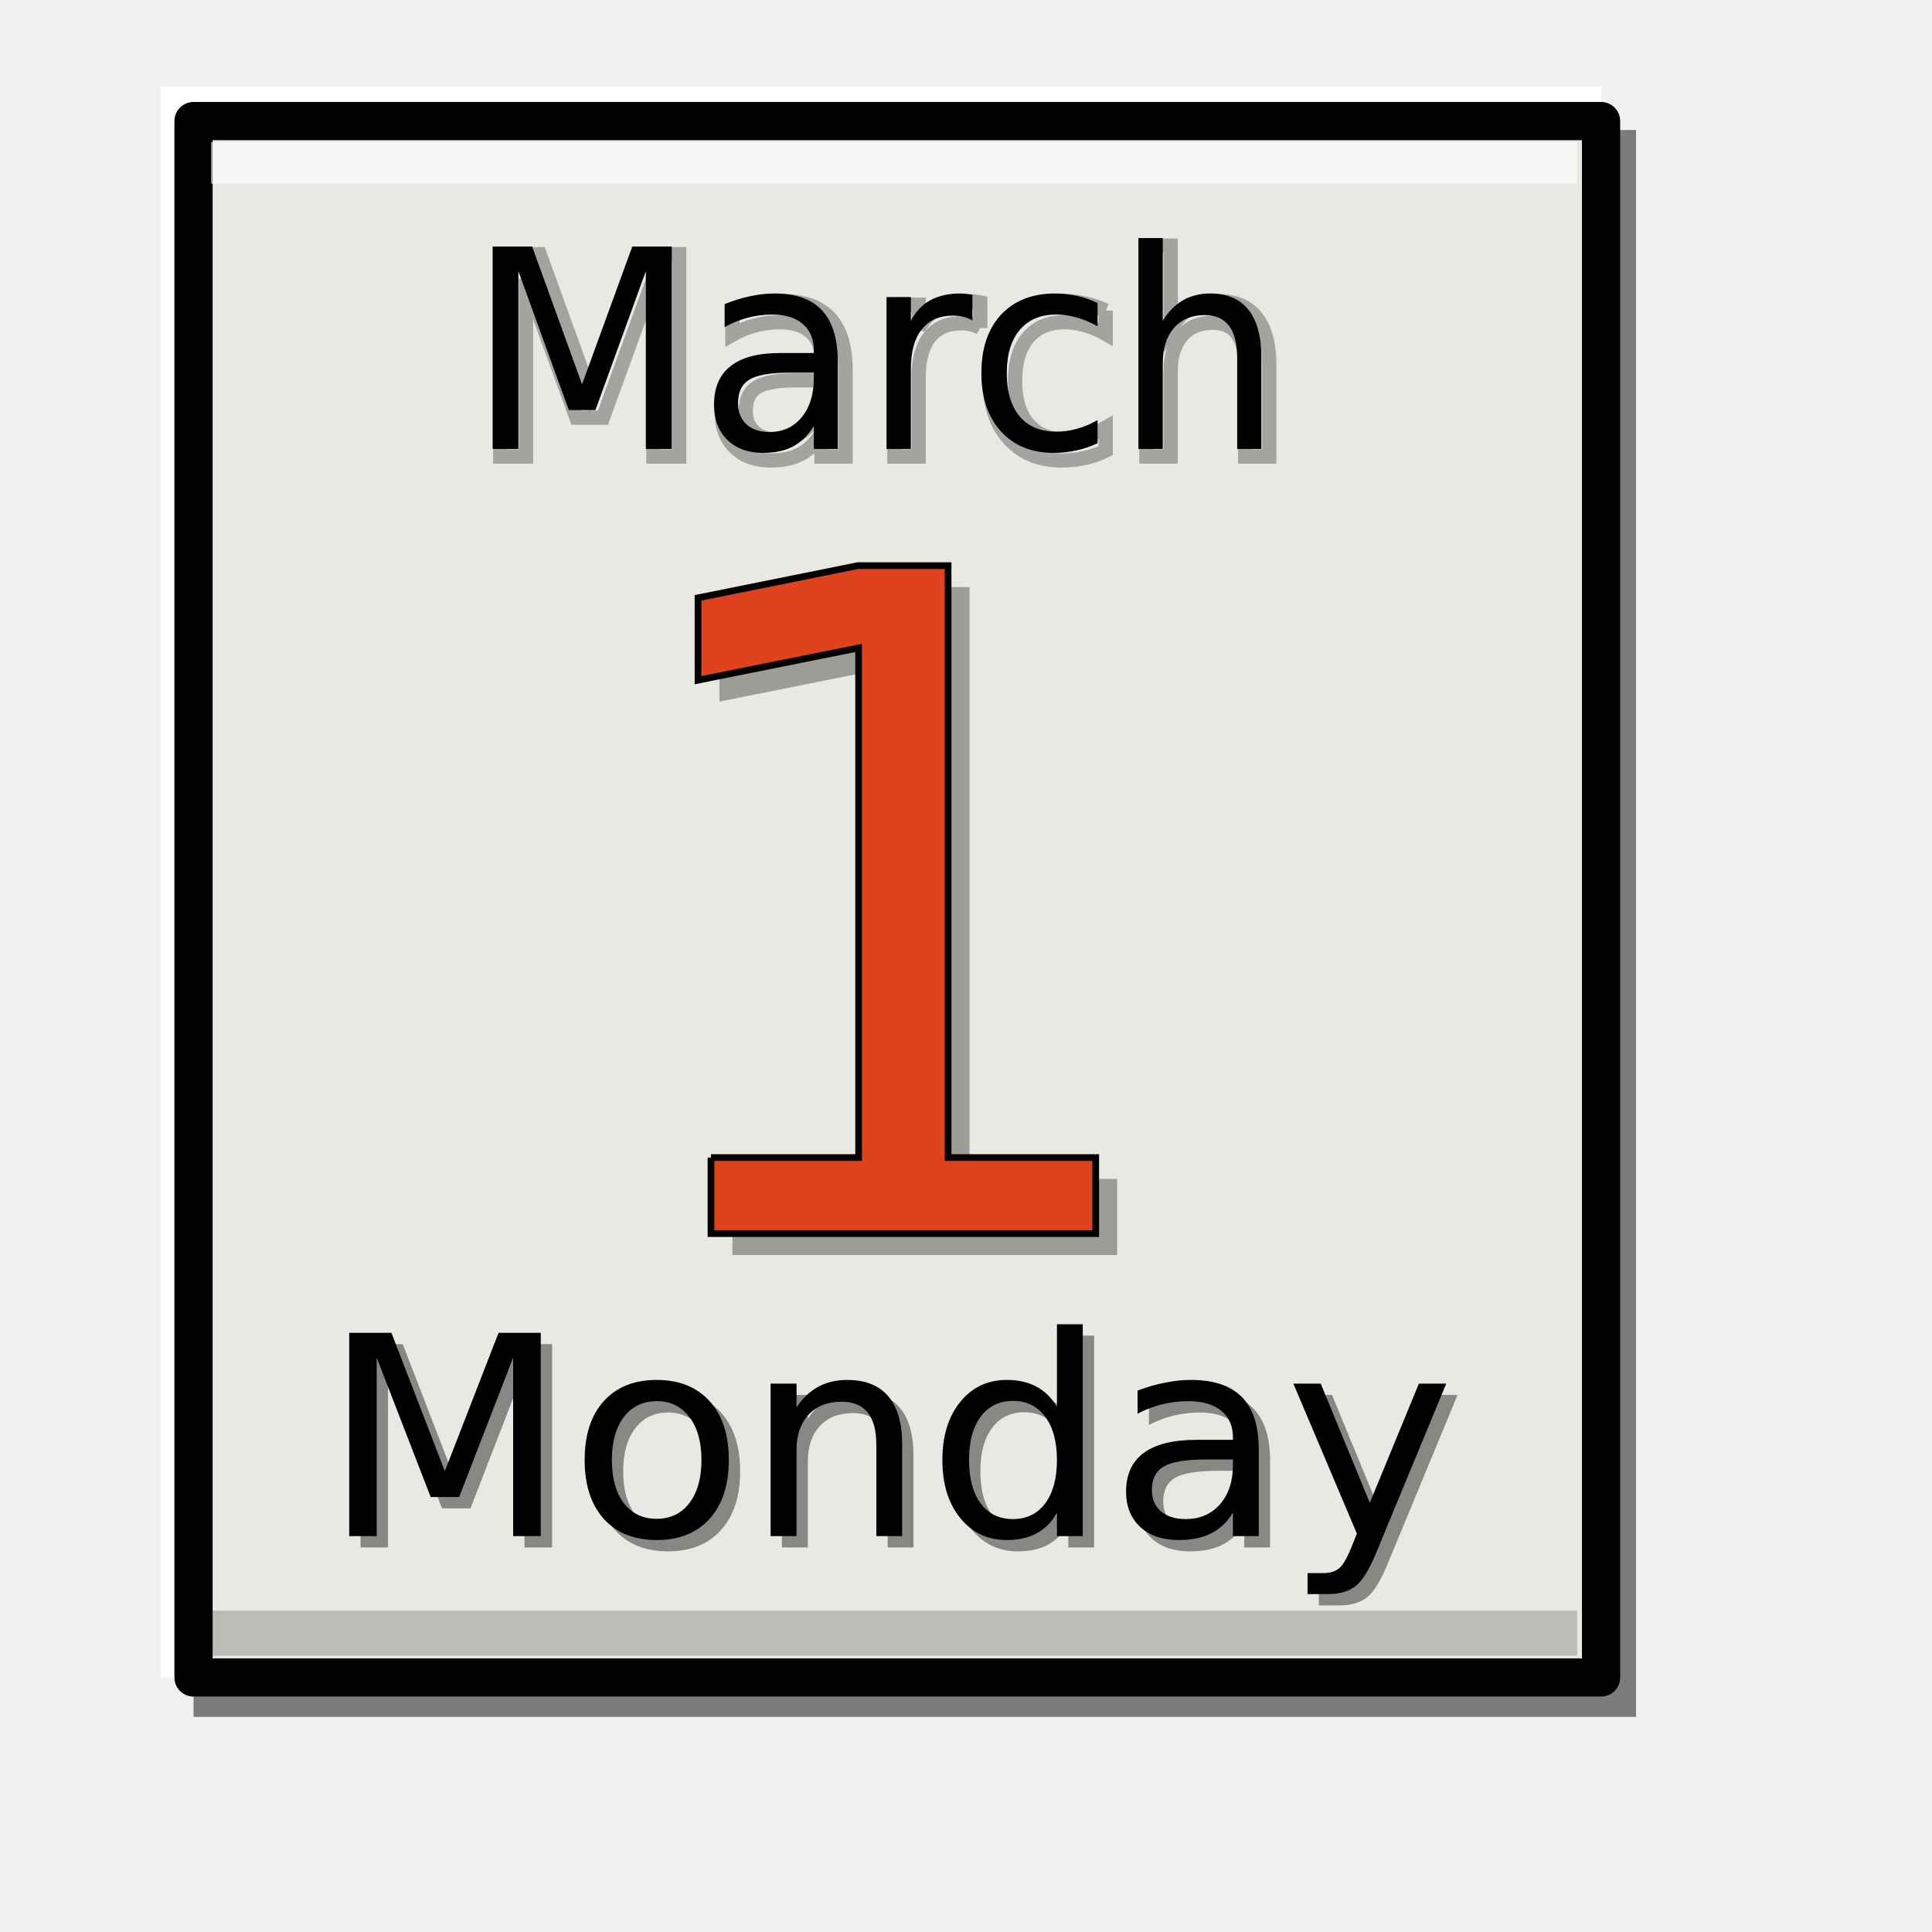
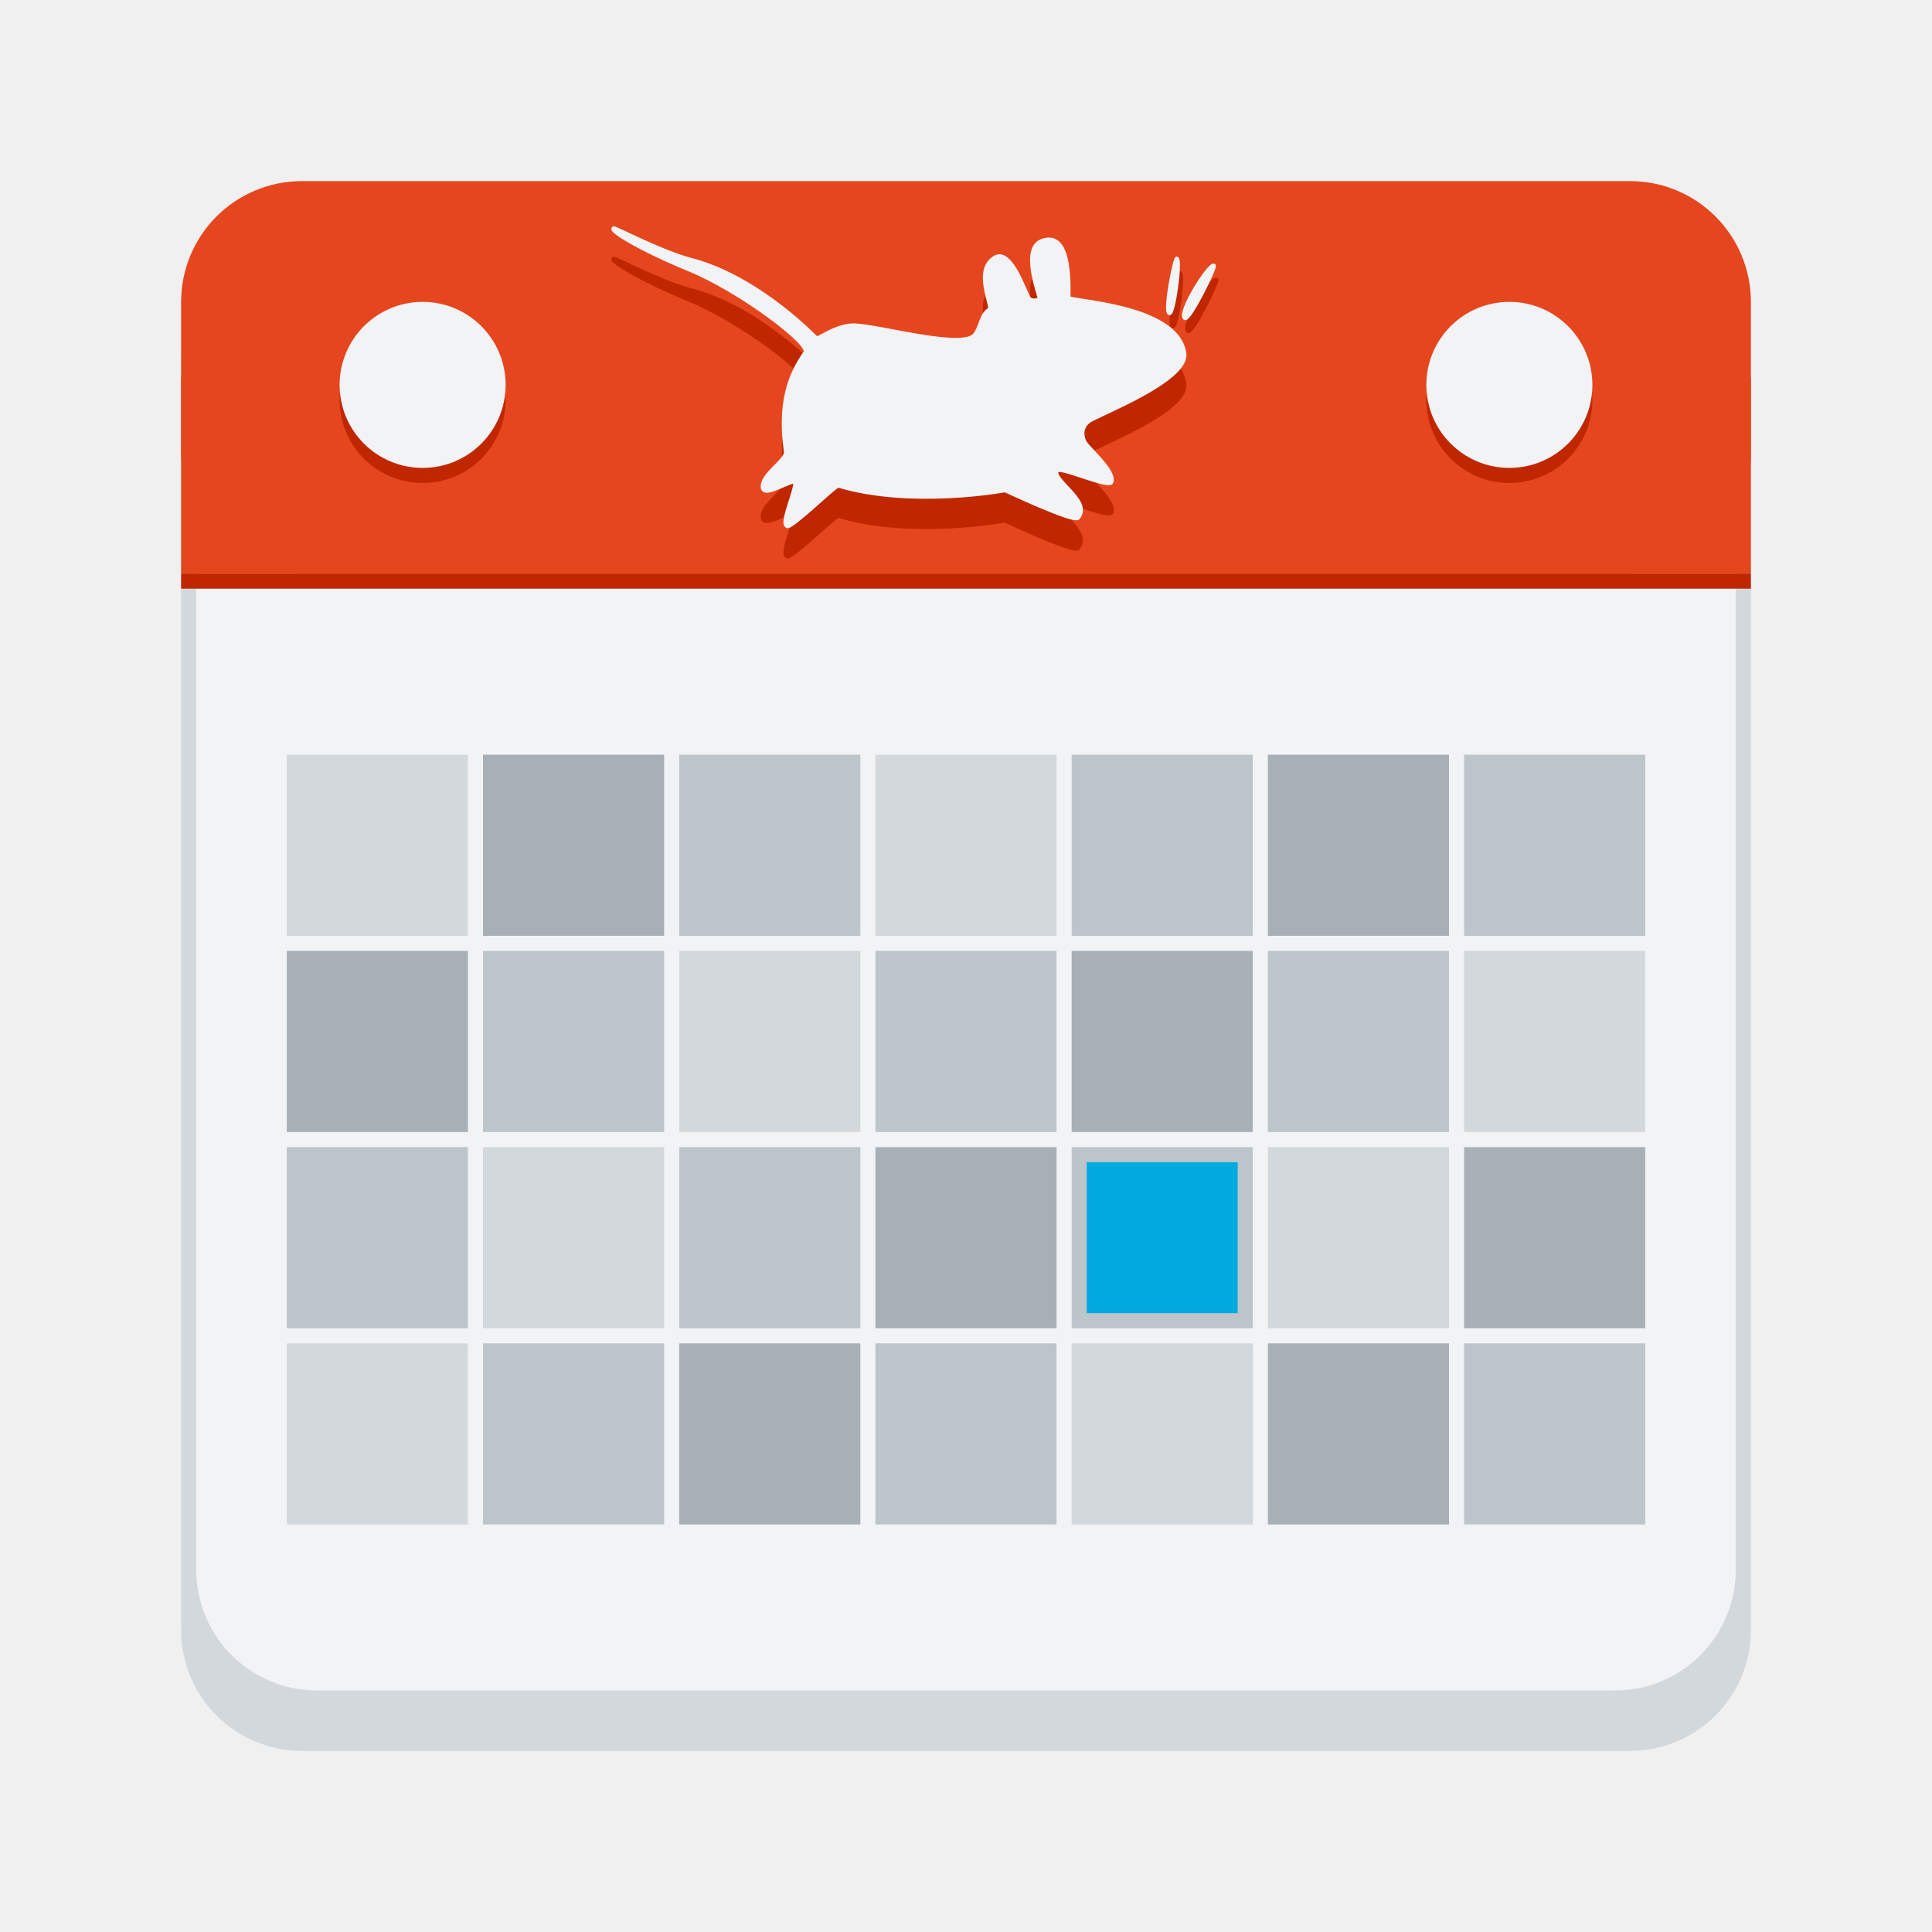
- <svg xmlns="http://www.w3.org/2000/svg" xmlns:xlink="http://www.w3.org/1999/xlink" height="128pt" width="128pt" id="svg814">
-   <defs id="defs816">
-     <linearGradient id="linearGradient2067">
-       <stop style="stop-color:#c5d2c8;stop-opacity:1;" offset="0" id="stop2069" />
-       <stop style="stop-color:#e2e8e3;stop-opacity:1;" offset="0.243" id="stop2075" />
-       <stop style="stop-color:#ffffff;stop-opacity:1;" offset="1" id="stop2071" />
+ <svg xmlns="http://www.w3.org/2000/svg" width="128" height="128" id="svg11300" version="1.0" style="display:inline;enable-background:new" viewBox="0 0 128 128">
+   <defs id="defs3">
+     <linearGradient id="linearGradient1020">
+       <stop style="stop-color:#ffffff;stop-opacity:1;" offset="0" id="stop1016" />
+       <stop style="stop-color:#ffffff;stop-opacity:0.094" offset="1" id="stop1018" />
    </linearGradient>
-     <linearGradient id="linearGradient2060">
-       <stop id="stop2062" offset="0" style="stop-color:#efe0cd;stop-opacity:1;" />
-       <stop id="stop2066" offset="0.3" style="stop-color:#f7efe6;stop-opacity:1;" />
-       <stop id="stop2064" offset="1" style="stop-color:#ffffff;stop-opacity:1;" />
-     </linearGradient>
-     <linearGradient id="linearGradient828">
-       <stop id="stop829" offset="0" style="stop-color:#f3f2f2;stop-opacity:1;" />
-       <stop id="stop830" offset="1" style="stop-color:#adaaaa;stop-opacity:1;" />
-     </linearGradient>
-     <linearGradient y2="0.883" x2="0.775" y1="7.031250e-2" x1="4.651171e-2" id="linearGradient831" xlink:href="#linearGradient828" />
  </defs>
-   <rect y="7.638" x="14.173" height="140.545" width="127.258" id="rect1307" style="font-size:12;fill:#ffffff;fill-opacity:1;fill-rule:evenodd;stroke:none;stroke-width:3.375;stroke-linejoin:round" />
-   <rect y="11.482" x="17.095" height="140.182" width="127.427" id="rect827" style="font-size:12;fill:#000000;fill-opacity:0.481;fill-rule:evenodd;stroke:none;stroke-width:3.75;stroke-linejoin:round;stroke-opacity:1" />
-   <rect y="10.695" x="17.095" height="137.487" width="124.337" id="rect817" style="font-size:12;fill:#eae8e3;fill-opacity:1;fill-rule:evenodd;stroke:#000000;stroke-width:3.375;stroke-linejoin:round" />
-   <path style="font-size:12;fill:#000000;fill-opacity:0.421;stroke-width:0.212;font-family:helvetica" d="M 122.662,137.945 C 122.017,139.549 121.39,140.595 120.779,141.084 C 120.168,141.573 119.35,141.818 118.326,141.818 L 116.505,141.818 L 116.505,139.966 L 117.843,139.966 C 118.471,139.966 118.958,139.822 119.305,139.533 C 119.651,139.244 120.035,138.563 120.457,137.488 L 120.865,136.478 L 115.254,123.225 L 117.669,123.225 L 122.005,133.76 L 126.341,123.225 L 128.756,123.225 L 122.662,137.945 z M 107.648,129.924 C 105.806,129.924 104.53,130.128 103.82,130.537 C 103.11,130.946 102.755,131.643 102.755,132.63 C 102.755,133.415 103.019,134.041 103.548,134.506 C 104.085,134.963 104.811,135.191 105.728,135.191 C 106.991,135.191 108.003,134.758 108.763,133.892 C 109.531,133.019 109.915,131.86 109.915,130.417 L 109.915,129.924 L 107.648,129.924 z M 112.194,129.01 L 112.194,136.695 L 109.915,136.695 L 109.915,134.65 C 109.395,135.468 108.746,136.073 107.97,136.466 C 107.194,136.851 106.244,137.043 105.121,137.043 C 103.701,137.043 102.569,136.659 101.727,135.889 C 100.893,135.111 100.476,134.073 100.476,132.774 C 100.476,131.259 100.996,130.116 102.036,129.346 C 103.085,128.577 104.646,128.192 106.719,128.192 L 109.915,128.192 L 109.915,127.975 C 109.915,126.957 109.568,126.171 108.874,125.618 C 108.189,125.057 107.223,124.776 105.976,124.776 C 105.183,124.776 104.411,124.869 103.659,125.053 C 102.908,125.237 102.185,125.514 101.491,125.883 L 101.491,123.838 C 102.326,123.526 103.135,123.293 103.919,123.141 C 104.704,122.98 105.468,122.9 106.211,122.9 C 108.218,122.9 109.717,123.405 110.708,124.416 C 111.699,125.426 112.194,126.957 112.194,129.01 z M 94.369,125.269 L 94.369,117.981 L 96.648,117.981 L 96.648,136.695 L 94.369,136.695 L 94.369,134.674 C 93.89,135.476 93.283,136.073 92.548,136.466 C 91.821,136.851 90.946,137.043 89.921,137.043 C 88.245,137.043 86.878,136.394 85.821,135.095 C 84.772,133.796 84.248,132.088 84.248,129.972 C 84.248,127.855 84.772,126.147 85.821,124.848 C 86.878,123.55 88.245,122.9 89.921,122.9 C 90.946,122.9 91.821,123.097 92.548,123.489 C 93.283,123.874 93.89,124.468 94.369,125.269 z M 86.602,129.972 C 86.602,131.599 86.944,132.878 87.63,133.808 C 88.324,134.73 89.273,135.191 90.479,135.191 C 91.685,135.191 92.634,134.73 93.328,133.808 C 94.022,132.878 94.369,131.599 94.369,129.972 C 94.369,128.344 94.022,127.069 93.328,126.147 C 92.634,125.217 91.685,124.752 90.479,124.752 C 89.273,124.752 88.324,125.217 87.63,126.147 C 86.944,127.069 86.602,128.344 86.602,129.972 z M 80.693,128.565 L 80.693,136.695 L 78.414,136.695 L 78.414,128.637 C 78.414,127.362 78.158,126.408 77.646,125.775 C 77.133,125.141 76.365,124.824 75.341,124.824 C 74.111,124.824 73.141,125.205 72.43,125.967 C 71.72,126.729 71.365,127.767 71.365,129.082 L 71.365,136.695 L 69.073,136.695 L 69.073,123.225 L 71.365,123.225 L 71.365,125.318 C 71.91,124.508 72.55,123.902 73.285,123.501 C 74.028,123.101 74.883,122.9 75.849,122.9 C 77.443,122.9 78.649,123.381 79.466,124.343 C 80.284,125.297 80.693,126.705 80.693,128.565 z M 59.015,124.776 C 57.792,124.776 56.826,125.241 56.116,126.171 C 55.406,127.093 55.051,128.36 55.051,129.972 C 55.051,131.583 55.402,132.854 56.104,133.784 C 56.814,134.706 57.784,135.167 59.015,135.167 C 60.229,135.167 61.191,134.702 61.901,133.772 C 62.611,132.842 62.966,131.575 62.966,129.972 C 62.966,128.376 62.611,127.113 61.901,126.183 C 61.191,125.245 60.229,124.776 59.015,124.776 z M 59.015,122.9 C 60.997,122.9 62.553,123.526 63.685,124.776 C 64.816,126.027 65.382,127.759 65.382,129.972 C 65.382,132.177 64.816,133.909 63.685,135.167 C 62.553,136.418 60.997,137.043 59.015,137.043 C 57.024,137.043 55.464,136.418 54.332,135.167 C 53.209,133.909 52.648,132.177 52.648,129.972 C 52.648,127.759 53.209,126.027 54.332,124.776 C 55.464,123.526 57.024,122.9 59.015,122.9 z M 31.849,118.739 L 35.578,118.739 L 40.297,130.958 L 45.042,118.739 L 48.77,118.739 L 48.77,136.695 L 46.33,136.695 L 46.33,120.928 L 41.561,133.243 L 39.046,133.243 L 34.277,120.928 L 34.277,136.695 L 31.849,136.695 L 31.849,118.739 z " id="path5137" />
-   <path id="path841" d="M 121.66,136.944 C 121.016,138.548 120.389,139.594 119.778,140.083 C 119.166,140.572 118.349,140.817 117.325,140.817 L 115.504,140.817 L 115.504,138.965 L 116.842,138.965 C 117.469,138.965 117.957,138.82 118.303,138.532 C 118.65,138.243 119.034,137.562 119.456,136.487 L 119.864,135.477 L 114.253,122.224 L 116.668,122.224 L 121.004,132.759 L 125.34,122.224 L 127.755,122.224 L 121.66,136.944 z M 106.647,128.923 C 104.805,128.923 103.529,129.127 102.819,129.536 C 102.109,129.945 101.754,130.642 101.754,131.629 C 101.754,132.414 102.018,133.04 102.547,133.505 C 103.083,133.962 103.81,134.19 104.727,134.19 C 105.99,134.19 107.002,133.757 107.762,132.891 C 108.53,132.017 108.914,130.859 108.914,129.416 L 108.914,128.923 L 106.647,128.923 z M 111.193,128.009 L 111.193,135.694 L 108.914,135.694 L 108.914,133.649 C 108.393,134.467 107.745,135.072 106.969,135.465 C 106.193,135.85 105.243,136.042 104.12,136.042 C 102.699,136.042 101.568,135.657 100.726,134.888 C 99.892,134.11 99.474,133.072 99.474,131.773 C 99.474,130.258 99.995,129.115 101.035,128.345 C 102.084,127.576 103.645,127.191 105.718,127.191 L 108.914,127.191 L 108.914,126.974 C 108.914,125.956 108.567,125.17 107.873,124.617 C 107.188,124.056 106.222,123.775 104.975,123.775 C 104.182,123.775 103.41,123.867 102.658,124.052 C 101.907,124.236 101.184,124.513 100.49,124.882 L 100.49,122.837 C 101.324,122.524 102.134,122.292 102.918,122.14 C 103.703,121.979 104.467,121.899 105.21,121.899 C 107.217,121.899 108.716,122.404 109.707,123.414 C 110.698,124.425 111.193,125.956 111.193,128.009 z M 93.367,124.268 L 93.367,116.98 L 95.647,116.98 L 95.647,135.694 L 93.367,135.694 L 93.367,133.673 C 92.888,134.475 92.281,135.072 91.547,135.465 C 90.82,135.85 89.944,136.042 88.92,136.042 C 87.244,136.042 85.877,135.393 84.82,134.094 C 83.771,132.795 83.247,131.087 83.247,128.971 C 83.247,126.854 83.771,125.146 84.82,123.847 C 85.877,122.548 87.244,121.899 88.92,121.899 C 89.944,121.899 90.82,122.095 91.547,122.488 C 92.281,122.873 92.888,123.466 93.367,124.268 z M 85.601,128.971 C 85.601,130.598 85.943,131.877 86.629,132.807 C 87.322,133.729 88.272,134.19 89.478,134.19 C 90.684,134.19 91.633,133.729 92.327,132.807 C 93.021,131.877 93.367,130.598 93.367,128.971 C 93.367,127.343 93.021,126.068 92.327,125.146 C 91.633,124.216 90.684,123.751 89.478,123.751 C 88.272,123.751 87.322,124.216 86.629,125.146 C 85.943,126.068 85.601,127.343 85.601,128.971 z M 79.692,127.564 L 79.692,135.694 L 77.412,135.694 L 77.412,127.636 C 77.412,126.361 77.156,125.407 76.644,124.773 C 76.132,124.14 75.364,123.823 74.34,123.823 C 73.11,123.823 72.139,124.204 71.429,124.966 C 70.719,125.727 70.364,126.766 70.364,128.081 L 70.364,135.694 L 68.072,135.694 L 68.072,122.224 L 70.364,122.224 L 70.364,124.316 C 70.909,123.507 71.549,122.901 72.284,122.5 C 73.027,122.099 73.882,121.899 74.848,121.899 C 76.442,121.899 77.648,122.38 78.465,123.342 C 79.283,124.296 79.692,125.703 79.692,127.564 z M 58.014,123.775 C 56.791,123.775 55.825,124.24 55.115,125.17 C 54.405,126.092 54.05,127.359 54.05,128.971 C 54.05,130.582 54.401,131.853 55.103,132.783 C 55.813,133.705 56.783,134.166 58.014,134.166 C 59.228,134.166 60.19,133.701 60.9,132.771 C 61.61,131.841 61.965,130.574 61.965,128.971 C 61.965,127.375 61.61,126.112 60.9,125.182 C 60.19,124.244 59.228,123.775 58.014,123.775 z M 58.014,121.899 C 59.996,121.899 61.552,122.524 62.684,123.775 C 63.815,125.026 64.381,126.758 64.381,128.971 C 64.381,131.176 63.815,132.907 62.684,134.166 C 61.552,135.417 59.996,136.042 58.014,136.042 C 56.023,136.042 54.463,135.417 53.331,134.166 C 52.208,132.907 51.646,131.176 51.646,128.971 C 51.646,126.758 52.208,125.026 53.331,123.775 C 54.463,122.524 56.023,121.899 58.014,121.899 z M 30.848,117.738 L 34.576,117.738 L 39.296,129.957 L 44.041,117.738 L 47.769,117.738 L 47.769,135.694 L 45.329,135.694 L 45.329,119.927 L 40.56,132.242 L 38.045,132.242 L 33.276,119.927 L 33.276,135.694 L 30.848,135.694 L 30.848,117.738 z " style="font-size:12;stroke-width:0.212;font-family:helvetica" />
-   <text transform="scale(0.983141,1.017148)" id="text1303" y="38.991" x="41.908" style="font-size:24.102;font-style:normal;font-weight:normal;fill:#000000;fill-opacity:1;stroke:none;stroke-width:1pt;stroke-linecap:butt;stroke-linejoin:miter;stroke-opacity:1;font-family:Bitstream Vera Sans" xml:space="preserve">
-     <tspan y="38.991" x="41.908" id="tspan1305">March</tspan>
-   </text>
-   <path id="text1307" d="M 44.195,22.455 L 47.677,22.455 L 52.086,34.617 L 56.517,22.455 L 60,22.455 L 60,40.327 L 57.721,40.327 L 57.721,24.634 L 53.266,36.892 L 50.917,36.892 L 46.463,24.634 L 46.463,40.327 L 44.195,40.327 L 44.195,22.455 M 70.448,33.588 C 68.728,33.588 67.536,33.791 66.873,34.198 C 66.209,34.605 65.878,35.3 65.878,36.281 C 65.878,37.063 66.124,37.686 66.618,38.149 C 67.12,38.603 67.798,38.831 68.655,38.831 C 69.835,38.831 70.78,38.4 71.489,37.538 C 72.207,36.668 72.565,35.515 72.565,34.079 L 72.565,33.588 L 70.448,33.588 M 74.694,32.678 L 74.694,40.327 L 72.565,40.327 L 72.565,38.292 C 72.079,39.106 71.474,39.709 70.749,40.1 C 70.024,40.483 69.137,40.674 68.088,40.674 C 66.761,40.674 65.704,40.291 64.917,39.525 C 64.138,38.751 63.749,37.718 63.749,36.425 C 63.749,34.917 64.235,33.779 65.207,33.013 C 66.186,32.247 67.644,31.864 69.58,31.864 L 72.565,31.864 L 72.565,31.649 C 72.565,30.635 72.241,29.853 71.593,29.302 C 70.953,28.744 70.051,28.464 68.886,28.464 C 68.145,28.464 67.424,28.556 66.722,28.74 C 66.02,28.923 65.345,29.199 64.697,29.566 L 64.697,27.531 C 65.477,27.219 66.232,26.988 66.965,26.836 C 67.698,26.677 68.412,26.597 69.106,26.597 C 70.98,26.597 72.38,27.1 73.306,28.105 C 74.231,29.111 74.694,30.635 74.694,32.678 M 86.6,28.979 C 86.361,28.835 86.099,28.732 85.813,28.668 C 85.536,28.596 85.227,28.56 84.888,28.56 C 83.684,28.56 82.759,28.967 82.111,29.781 C 81.471,30.587 81.151,31.748 81.151,33.265 L 81.151,40.327 L 79.01,40.327 L 79.01,26.92 L 81.151,26.92 L 81.151,29.003 C 81.598,28.189 82.18,27.587 82.898,27.195 C 83.615,26.796 84.487,26.597 85.513,26.597 C 85.659,26.597 85.821,26.609 85.999,26.633 C 86.176,26.649 86.373,26.677 86.589,26.717 L 86.6,28.979 M 97.673,27.435 L 97.673,29.494 C 97.071,29.151 96.466,28.895 95.857,28.728 C 95.255,28.552 94.645,28.464 94.028,28.464 C 92.648,28.464 91.575,28.919 90.812,29.829 C 90.048,30.731 89.666,32 89.666,33.636 C 89.666,35.272 90.048,36.545 90.812,37.454 C 91.575,38.356 92.648,38.807 94.028,38.807 C 94.645,38.807 95.255,38.723 95.857,38.556 C 96.466,38.38 97.071,38.121 97.673,37.777 L 97.673,39.813 C 97.079,40.1 96.462,40.315 95.822,40.459 C 95.189,40.603 94.514,40.674 93.797,40.674 C 91.845,40.674 90.295,40.04 89.146,38.771 C 87.996,37.502 87.422,35.79 87.422,33.636 C 87.422,31.449 88,29.729 89.157,28.476 C 90.322,27.223 91.915,26.597 93.936,26.597 C 94.591,26.597 95.232,26.669 95.857,26.812 C 96.481,26.948 97.087,27.156 97.673,27.435 M 112.124,32.235 L 112.124,40.327 L 109.996,40.327 L 109.996,32.307 C 109.996,31.038 109.756,30.088 109.278,29.458 C 108.8,28.827 108.083,28.512 107.126,28.512 C 105.977,28.512 105.07,28.891 104.407,29.649 C 103.744,30.408 103.412,31.441 103.412,32.75 L 103.412,40.327 L 101.271,40.327 L 101.271,21.701 L 103.412,21.701 L 103.412,29.003 C 103.921,28.197 104.519,27.595 105.205,27.195 C 105.9,26.796 106.698,26.597 107.6,26.597 C 109.089,26.597 110.215,27.076 110.979,28.033 C 111.743,28.983 112.124,30.384 112.124,32.235" style="font-size:25.468;font-style:normal;font-weight:normal;fill:none;fill-opacity:1;stroke:#000000;stroke-width:0.946pt;stroke-linecap:butt;stroke-linejoin:miter;stroke-opacity:0.3;font-family:Bitstream Vera Sans" />
-   <path id="text4373" d="M 64.699,104.145 L 77.741,104.145 L 77.741,59.132 L 63.553,61.977 L 63.553,54.706 L 77.662,51.86 L 85.645,51.86 L 85.645,104.145 L 98.686,104.145 L 98.686,110.864 L 64.699,110.864 L 64.699,104.145" style="font-size:85.522;font-style:normal;font-weight:normal;fill:#000000;fill-opacity:0.332;stroke:none;stroke-width:0.625;stroke-linecap:butt;stroke-linejoin:miter;stroke-miterlimit:4;stroke-opacity:1;font-family:Bitstream Vera Sans" />
-   <path id="text3611" d="M 62.806,102.253 L 75.848,102.253 L 75.848,57.239 L 61.66,60.085 L 61.66,52.813 L 75.769,49.968 L 83.752,49.968 L 83.752,102.253 L 96.793,102.253 L 96.793,108.971 L 62.806,108.971 L 62.806,102.253" style="font-size:85.522;font-style:normal;font-weight:normal;fill:#df421e;fill-opacity:1;stroke:#000000;stroke-width:0.591;stroke-linecap:butt;stroke-linejoin:miter;stroke-miterlimit:4;stroke-opacity:1;font-family:Bitstream Vera Sans" />
-   <rect y="12.542" x="18.644" height="3.691" width="120.678" id="rect2073" style="fill:#ffffff;fill-opacity:0.591;fill-rule:evenodd;stroke:none;stroke-width:0.625;stroke-linecap:butt;stroke-miterlimit:4;stroke-opacity:0.356" />
-   <rect y="142.283" x="18.644" height="3.984" width="120.678" id="rect2833" style="fill:#000000;fill-opacity:0.194;fill-rule:evenodd;stroke:none;stroke-width:0.625;stroke-linecap:butt;stroke-miterlimit:4;stroke-opacity:0.356" />
+   <rect style="display:inline;opacity:1;fill:#d2d8dc;fill-opacity:1;stroke:none;stroke-width:0.25;stroke-linecap:butt;stroke-linejoin:miter;stroke-miterlimit:4;stroke-dasharray:none;stroke-dashoffset:0;stroke-opacity:1;marker:none;marker-start:none;marker-mid:none;marker-end:none;paint-order:normal;enable-background:new" id="rect879" width="104" height="100" x="12" y="16" rx="8" ry="8" />
+   <rect ry="8" rx="8" y="22" x="13" height="90" width="102" id="rect1711" style="display:inline;opacity:1;fill:#f1f3f5;fill-opacity:1;stroke:none;stroke-width:0.25;stroke-linecap:butt;stroke-linejoin:miter;stroke-miterlimit:4;stroke-dasharray:none;stroke-dashoffset:0;stroke-opacity:1;marker:none;marker-start:none;marker-mid:none;marker-end:none;paint-order:normal;enable-background:new" />
+   <rect style="opacity:1;fill:#e6461d;fill-opacity:1;stroke-width:1;stroke-linecap:round;stroke-linejoin:round" id="rect874" width="104" height="26" x="12" y="12" rx="8" ry="8" />
+   <rect style="opacity:1;fill:#e6461d;fill-opacity:1;stroke-width:1;stroke-linecap:round;stroke-linejoin:round" id="rect1106" width="104" height="13" x="12" y="25" />
+   <rect style="opacity:1;fill:#c02700;fill-opacity:1;stroke-width:1;stroke-linecap:round;stroke-linejoin:round" id="rect15096" width="104" height="1" x="12" y="38" />
+   <circle style="display:inline;fill:#c02700;fill-opacity:1;stroke-width:1;stroke-linecap:round;stroke-linejoin:round;enable-background:new" id="circle191262" cx="28" cy="26.5" r="5.5" />
+   <circle style="display:inline;fill:#f1f3f5;fill-opacity:1;stroke-width:1;stroke-linecap:round;stroke-linejoin:round;enable-background:new" id="path2530" cx="28" cy="25.5" r="5.5" />
+   <g id="g895" style="display:inline;fill:#f1f3f5;fill-opacity:1;stroke:none;stroke-width:0.84;enable-background:new" transform="matrix(0.2210185,0,0,0.2210185,8.618487,-60.61142)" />
+   <g id="g901" transform="matrix(0.2210185,0,0,0.2210185,6.843245,-60.95281)" style="display:inline;fill:#f1f3f5;fill-opacity:1;stroke:none;stroke-width:0.84;enable-background:new">
+     <path id="path899" style="color:#000000;fill:#c02700;fill-opacity:1;fill-rule:evenodd;stroke-width:0.705;-inkscape-stroke:none" d="m 152.898,352.712 -0.105,0.011 -0.105,0.053 c -0.13,0.071 -0.272,0.215 -0.347,0.389 -0.075,0.174 -0.068,0.353 -0.042,0.484 0.053,0.261 0.156,0.391 0.274,0.537 0.235,0.291 0.569,0.585 1.031,0.937 0.924,0.704 2.358,1.62 4.304,2.725 3.892,2.211 9.809,5.143 17.51,8.313 7.596,3.127 16.719,8.693 23.698,13.785 3.49,2.546 6.452,4.977 8.408,6.903 0.978,0.963 1.701,1.806 2.105,2.431 0.202,0.312 0.318,0.573 0.358,0.726 0.04,0.153 0.007,0.145 0.032,0.105 l 0.021,-0.021 c -5.062,7.13 -8.057,15.779 -6.009,30.296 v 0.011 c 0.039,0.272 -0.234,0.913 -0.873,1.694 -0.639,0.781 -1.561,1.676 -2.494,2.631 -0.933,0.954 -1.88,1.961 -2.578,3.02 -0.698,1.059 -1.168,2.214 -0.989,3.409 v 0.011 c 0.088,0.533 0.45,1.008 0.905,1.21 0.455,0.203 0.934,0.204 1.431,0.137 0.995,-0.133 2.12,-0.576 3.262,-1.052 1.142,-0.476 2.284,-0.995 3.157,-1.315 0.398,-0.146 0.718,-0.233 0.947,-0.274 -0.002,0.151 0.019,0.221 -0.021,0.463 -0.073,0.441 -0.213,0.997 -0.389,1.621 -0.352,1.248 -0.858,2.76 -1.326,4.241 -0.468,1.481 -0.896,2.931 -1.084,4.115 -0.094,0.592 -0.13,1.117 -0.053,1.6 0.078,0.483 0.343,1.016 0.873,1.21 l 0.021,0.011 0.021,0.011 c 0.367,0.109 0.605,0.009 0.842,-0.084 0.237,-0.093 0.477,-0.234 0.747,-0.4 0.539,-0.332 1.184,-0.803 1.915,-1.379 1.462,-1.151 3.26,-2.701 5.03,-4.262 1.77,-1.561 3.51,-3.128 4.851,-4.283 0.671,-0.577 1.242,-1.056 1.652,-1.368 0.196,-0.15 0.353,-0.255 0.452,-0.316 10.8,3.219 23.102,3.615 32.811,3.178 4.889,-0.22 9.119,-0.653 12.165,-1.042 1.523,-0.194 2.743,-0.373 3.609,-0.516 0.433,-0.071 0.784,-0.132 1.031,-0.179 0.098,-0.019 0.162,-0.038 0.232,-0.053 v 0.011 c 0.14,0.061 0.357,0.149 0.631,0.274 0.548,0.248 1.338,0.609 2.294,1.042 1.911,0.865 4.481,2.024 7.114,3.146 2.632,1.122 5.319,2.212 7.482,2.957 1.082,0.373 2.033,0.659 2.799,0.821 0.383,0.081 0.724,0.128 1.031,0.137 0.307,0.009 0.595,0.01 0.916,-0.2 l 0.074,-0.042 0.053,-0.063 c 1.266,-1.371 1.32,-3.062 0.716,-4.556 -0.604,-1.494 -1.772,-2.902 -2.978,-4.23 -1.206,-1.328 -2.459,-2.577 -3.241,-3.599 -0.391,-0.511 -0.661,-0.966 -0.758,-1.284 -0.085,-0.281 -0.046,-0.384 0.042,-0.516 0.077,-0.009 0.191,-0.016 0.368,0 0.42,0.038 1.049,0.162 1.789,0.358 1.48,0.393 3.41,1.047 5.346,1.684 1.936,0.637 3.873,1.26 5.409,1.621 0.768,0.18 1.435,0.299 1.999,0.305 0.282,0.003 0.536,-0.012 0.8,-0.105 0.264,-0.093 0.566,-0.306 0.695,-0.631 l 0.011,-0.021 v -0.021 c 0.362,-1.093 -0.038,-2.259 -0.684,-3.431 -0.646,-1.171 -1.585,-2.376 -2.589,-3.546 -1.004,-1.17 -2.075,-2.294 -2.957,-3.241 -0.879,-0.943 -1.584,-1.758 -1.799,-2.115 -0.446,-0.792 -0.725,-1.851 -0.6,-2.873 0.126,-1.024 0.616,-2.013 1.789,-2.831 0.231,-0.161 0.957,-0.541 1.936,-1.01 0.979,-0.47 2.242,-1.061 3.683,-1.736 2.881,-1.351 6.472,-3.064 9.955,-4.977 3.483,-1.913 6.85,-4.014 9.323,-6.188 2.472,-2.173 4.154,-4.465 3.82,-6.84 -0.52,-3.861 -3.072,-6.8 -6.472,-9.008 -3.4,-2.208 -7.672,-3.742 -11.891,-4.851 -4.219,-1.109 -8.384,-1.786 -11.512,-2.273 -1.564,-0.243 -2.875,-0.443 -3.788,-0.61 -0.457,-0.084 -0.81,-0.167 -1.031,-0.232 h -0.011 c -0.002,-0.161 -0.002,-0.363 0,-0.631 0.004,-0.596 0.013,-1.414 0,-2.378 -0.025,-1.928 -0.133,-4.42 -0.537,-6.798 -0.404,-2.378 -1.076,-4.656 -2.389,-6.198 -1.311,-1.541 -3.394,-2.188 -5.925,-1.189 -1.672,0.625 -2.613,2.072 -3.01,3.736 -0.397,1.666 -0.321,3.594 -0.063,5.483 0.258,1.888 0.707,3.733 1.115,5.219 0.409,1.486 0.784,2.666 0.852,2.968 0.043,0.188 0.04,0.131 -0.032,0.189 -0.072,0.058 -0.305,0.153 -0.6,0.179 -0.295,0.026 -0.636,-0.007 -0.905,-0.074 -0.269,-0.067 -0.458,-0.213 -0.421,-0.168 -0.057,-0.069 -0.274,-0.436 -0.505,-0.926 -0.231,-0.49 -0.496,-1.116 -0.81,-1.831 -0.628,-1.429 -1.405,-3.192 -2.305,-4.841 -0.9,-1.649 -1.914,-3.193 -3.094,-4.23 -0.59,-0.519 -1.237,-0.91 -1.947,-1.084 -0.71,-0.174 -1.485,-0.11 -2.21,0.253 l -0.011,0.011 -0.011,0.011 c -1.843,1.016 -2.837,2.634 -3.241,4.378 -0.404,1.744 -0.262,3.613 0.032,5.356 0.294,1.743 0.748,3.362 1.042,4.535 0.147,0.587 0.249,1.071 0.274,1.347 0.009,0.092 0.002,0.109 0,0.137 -1.315,0.821 -1.982,2.116 -2.494,3.452 -0.537,1.4 -0.979,2.865 -1.894,4.136 h -0.011 c -0.277,0.397 -0.863,0.762 -1.778,1 -0.916,0.238 -2.125,0.355 -3.536,0.358 -2.821,0.006 -6.429,-0.434 -10.186,-1.031 -7.515,-1.194 -15.589,-3.044 -19.71,-3.294 -3.1,-0.183 -6.037,0.979 -8.261,2.073 -1.112,0.547 -2.051,1.086 -2.715,1.431 -0.308,0.16 -0.546,0.261 -0.695,0.316 -7.189,-7.164 -21.73,-19.383 -37.862,-23.509 -4.423,-1.2 -10.006,-3.564 -14.532,-5.619 -2.263,-1.028 -4.261,-1.983 -5.735,-2.673 -0.737,-0.345 -1.341,-0.615 -1.789,-0.81 -0.224,-0.097 -0.405,-0.176 -0.558,-0.232 -0.077,-0.028 -0.146,-0.054 -0.221,-0.074 -0.075,-0.02 -0.121,-0.062 -0.368,-0.021 z" />
+   </g>
+   <g id="g7021" style="display:inline;fill:#c02700;fill-opacity:1;stroke:none;stroke-width:0.62;enable-background:new" transform="matrix(0.2993534,0,0,0.2993534,-15.46699,-88.7498)">
+     <path id="path7019" style="color:#000000;fill:#c02700;fill-opacity:1;fill-rule:evenodd;stroke-width:0.082pt;-inkscape-stroke:none" d="m 79.529,18.498 c -0.025,-0.001 -0.05,0.004 -0.068,0.012 -0.037,0.015 -0.067,0.037 -0.102,0.066 -0.068,0.058 -0.145,0.145 -0.23,0.252 -0.171,0.214 -0.375,0.513 -0.561,0.826 -0.186,0.313 -0.354,0.639 -0.457,0.908 -0.051,0.135 -0.086,0.256 -0.098,0.359 -0.011,0.103 -0.002,0.206 0.08,0.268 0.046,0.034 0.109,0.024 0.145,0.006 0.036,-0.018 0.065,-0.044 0.096,-0.076 0.062,-0.064 0.13,-0.156 0.205,-0.27 0.151,-0.228 0.328,-0.542 0.496,-0.863 0.169,-0.322 0.327,-0.651 0.439,-0.906 0.056,-0.128 0.1,-0.235 0.129,-0.318 0.014,-0.042 0.025,-0.076 0.031,-0.107 0.003,-0.016 0.006,-0.031 0.006,-0.049 -4.42e-4,-0.018 5.04e-4,-0.045 -0.031,-0.076 l -0.004,-0.002 -0.002,-0.004 c -0.022,-0.018 -0.049,-0.024 -0.074,-0.025 z" transform="matrix(4.524509,0,0,4.524509,-38.99442,274.2369)" />
+   </g>
+   <g id="g7025" transform="matrix(0.2993534,0,0,0.2993534,-17.87143,-89.21219)" style="display:inline;fill:#c02700;fill-opacity:1;stroke:none;stroke-width:0.62;enable-background:new">
+     <path id="path7023" style="color:#000000;fill:#c02700;fill-opacity:1;fill-rule:evenodd;stroke-width:0.082pt;-inkscape-stroke:none" d="m 77.756,18.16 c -0.011,0.001 -0.021,0.004 -0.029,0.008 -0.032,0.014 -0.042,0.028 -0.051,0.041 -0.018,0.026 -0.028,0.052 -0.041,0.086 -0.025,0.067 -0.052,0.164 -0.082,0.281 -0.059,0.235 -0.126,0.558 -0.182,0.889 -0.056,0.33 -0.102,0.667 -0.119,0.934 -0.008,0.133 -0.009,0.248 0,0.34 0.005,0.046 0.012,0.084 0.025,0.121 0.013,0.035 0.035,0.07 0.076,0.094 0.019,0.012 0.043,0.023 0.068,0.021 0.029,-0.002 0.052,-0.016 0.068,-0.029 0.033,-0.026 0.051,-0.055 0.068,-0.09 0.035,-0.069 0.063,-0.162 0.094,-0.279 0.061,-0.234 0.12,-0.559 0.166,-0.891 0.046,-0.332 0.081,-0.672 0.092,-0.941 0.005,-0.135 0.004,-0.25 -0.004,-0.342 -0.004,-0.046 -0.011,-0.086 -0.021,-0.121 -0.009,-0.033 -0.022,-0.065 -0.057,-0.094 -0.01,-0.009 -0.021,-0.021 -0.039,-0.025 -0.011,-0.003 -0.022,-0.003 -0.033,-0.002 z" transform="matrix(4.524509,0,0,4.524509,-30.96232,275.7815)" />
+   </g>
+   <path id="path7721" style="color:#000000;display:inline;fill:#f1f3f5;fill-opacity:1;fill-rule:evenodd;stroke:none;stroke-width:0.185pt;-inkscape-stroke:none;enable-background:new" d="m 40.637,15.003 -0.023,0.002 -0.023,0.012 c -0.029,0.016 -0.06,0.048 -0.077,0.086 -0.017,0.038 -0.015,0.078 -0.009,0.107 0.012,0.058 0.034,0.086 0.06,0.119 0.052,0.064 0.126,0.129 0.228,0.207 0.204,0.156 0.521,0.358 0.951,0.602 0.86,0.489 2.168,1.137 3.87,1.837 1.679,0.691 3.695,1.921 5.238,3.047 0.771,0.563 1.426,1.1 1.858,1.526 0.216,0.213 0.376,0.399 0.465,0.537 0.045,0.069 0.07,0.127 0.079,0.16 0.009,0.034 0.002,0.032 0.007,0.023 l 0.005,-0.005 c -1.119,1.576 -1.781,3.487 -1.328,6.696 v 0.002 c 0.009,0.06 -0.052,0.202 -0.193,0.374 -0.141,0.173 -0.345,0.37 -0.551,0.581 -0.206,0.211 -0.415,0.433 -0.57,0.668 -0.154,0.234 -0.258,0.489 -0.219,0.754 v 0.002 c 0.019,0.118 0.099,0.223 0.2,0.267 0.101,0.045 0.206,0.045 0.316,0.03 0.22,-0.029 0.469,-0.127 0.721,-0.233 0.252,-0.105 0.505,-0.22 0.698,-0.291 0.088,-0.032 0.159,-0.052 0.209,-0.06 -3.71e-4,0.033 0.004,0.049 -0.005,0.102 -0.016,0.097 -0.047,0.22 -0.086,0.358 -0.078,0.276 -0.19,0.61 -0.293,0.937 -0.103,0.327 -0.198,0.648 -0.24,0.909 -0.021,0.131 -0.029,0.247 -0.012,0.354 0.017,0.107 0.076,0.225 0.193,0.267 l 0.005,0.002 0.005,0.002 c 0.081,0.024 0.134,0.002 0.186,-0.019 0.052,-0.021 0.106,-0.052 0.165,-0.088 0.119,-0.073 0.262,-0.178 0.423,-0.305 0.323,-0.254 0.72,-0.597 1.112,-0.942 0.391,-0.345 0.776,-0.691 1.072,-0.947 0.148,-0.128 0.275,-0.233 0.365,-0.302 0.043,-0.033 0.078,-0.056 0.1,-0.07 2.387,0.711 5.106,0.799 7.252,0.702 1.08,-0.049 2.015,-0.144 2.689,-0.23 0.337,-0.043 0.606,-0.083 0.798,-0.114 0.096,-0.016 0.173,-0.029 0.228,-0.04 0.022,-0.004 0.036,-0.009 0.051,-0.012 0,0 0,0.002 0,0.002 0.031,0.014 0.079,0.033 0.14,0.06 0.121,0.055 0.296,0.135 0.507,0.23 0.422,0.191 0.99,0.447 1.572,0.695 0.582,0.248 1.176,0.489 1.654,0.654 0.239,0.082 0.449,0.146 0.619,0.181 0.085,0.018 0.16,0.028 0.228,0.03 0.068,0.002 0.131,0.002 0.202,-0.044 l 0.016,-0.009 0.012,-0.014 c 0.28,-0.303 0.292,-0.677 0.158,-1.007 -0.134,-0.33 -0.392,-0.641 -0.658,-0.935 -0.267,-0.294 -0.543,-0.569 -0.716,-0.795 -0.086,-0.113 -0.146,-0.213 -0.167,-0.284 -0.019,-0.062 -0.01,-0.085 0.009,-0.114 0.017,-0.002 0.042,-0.004 0.081,0 0.093,0.009 0.232,0.036 0.395,0.079 0.327,0.087 0.754,0.231 1.182,0.372 0.428,0.141 0.856,0.279 1.195,0.358 0.17,0.04 0.317,0.066 0.442,0.067 0.062,7.42e-4 0.118,-0.003 0.177,-0.023 0.058,-0.021 0.125,-0.068 0.154,-0.14 l 0.002,-0.005 v -0.005 c 0.08,-0.242 -0.009,-0.499 -0.151,-0.758 -0.143,-0.259 -0.35,-0.525 -0.572,-0.784 -0.222,-0.259 -0.459,-0.507 -0.654,-0.716 -0.194,-0.208 -0.35,-0.388 -0.398,-0.467 -0.099,-0.175 -0.16,-0.409 -0.133,-0.635 0.028,-0.226 0.136,-0.445 0.395,-0.626 0.051,-0.036 0.212,-0.119 0.428,-0.223 0.216,-0.104 0.496,-0.235 0.814,-0.384 0.637,-0.299 1.43,-0.677 2.2,-1.1 0.77,-0.423 1.514,-0.887 2.061,-1.368 0.546,-0.48 0.918,-0.987 0.844,-1.512 -0.115,-0.853 -0.679,-1.503 -1.43,-1.991 -0.751,-0.488 -1.696,-0.827 -2.628,-1.072 -0.933,-0.245 -1.853,-0.395 -2.544,-0.502 -0.346,-0.054 -0.635,-0.098 -0.837,-0.135 -0.101,-0.018 -0.179,-0.037 -0.228,-0.051 0,0 -0.002,0 -0.002,0 -3.71e-4,-0.036 -3.71e-4,-0.08 0,-0.14 9.28e-4,-0.132 0.003,-0.313 0,-0.526 -0.006,-0.426 -0.029,-0.977 -0.119,-1.502 -0.089,-0.525 -0.238,-1.029 -0.528,-1.37 -0.29,-0.341 -0.75,-0.484 -1.309,-0.263 -0.37,0.138 -0.577,0.458 -0.665,0.826 -0.088,0.368 -0.071,0.794 -0.014,1.212 0.057,0.417 0.156,0.825 0.247,1.154 0.09,0.328 0.173,0.589 0.188,0.656 0.009,0.042 0.009,0.029 -0.007,0.042 -0.016,0.013 -0.067,0.034 -0.133,0.04 -0.065,0.006 -0.141,-0.002 -0.2,-0.016 -0.059,-0.015 -0.101,-0.047 -0.093,-0.037 -0.013,-0.015 -0.061,-0.096 -0.112,-0.205 -0.051,-0.108 -0.11,-0.247 -0.179,-0.405 -0.139,-0.316 -0.31,-0.705 -0.509,-1.07 -0.199,-0.364 -0.423,-0.706 -0.684,-0.935 -0.13,-0.115 -0.273,-0.201 -0.43,-0.24 -0.157,-0.039 -0.328,-0.024 -0.488,0.056 l -0.002,0.002 -0.002,0.002 c -0.407,0.225 -0.627,0.582 -0.716,0.968 -0.089,0.385 -0.058,0.799 0.007,1.184 0.065,0.385 0.165,0.743 0.23,1.002 0.032,0.13 0.055,0.237 0.06,0.298 0.002,0.02 3.71e-4,0.024 0,0.03 -0.291,0.182 -0.438,0.468 -0.551,0.763 -0.119,0.309 -0.216,0.633 -0.419,0.914 h -0.002 c -0.061,0.088 -0.191,0.168 -0.393,0.221 -0.202,0.053 -0.47,0.078 -0.781,0.079 -0.623,0.001 -1.421,-0.096 -2.251,-0.228 -1.661,-0.264 -3.445,-0.673 -4.356,-0.728 -0.685,-0.04 -1.334,0.216 -1.826,0.458 -0.246,0.121 -0.453,0.24 -0.6,0.316 -0.068,0.035 -0.121,0.058 -0.154,0.07 -1.589,-1.583 -4.803,-4.284 -8.368,-5.196 -0.978,-0.265 -2.212,-0.788 -3.212,-1.242 -0.5,-0.227 -0.942,-0.438 -1.268,-0.591 -0.163,-0.076 -0.296,-0.136 -0.395,-0.179 -0.049,-0.022 -0.089,-0.039 -0.123,-0.051 -0.017,-0.006 -0.032,-0.012 -0.049,-0.016 -0.017,-0.004 -0.027,-0.014 -0.081,-0.005 z" />
+   <g id="path13-0" style="display:inline;fill:#f1f3f5;fill-opacity:1;stroke:none;stroke-width:0.608;enable-background:new" transform="matrix(0.3051581,0,0,0.3051581,-17.49913,-91.76081)">
+     <path id="path7709" style="color:#000000;fill:#f1f3f5;fill-opacity:1;fill-rule:evenodd;stroke-width:0.081pt;-inkscape-stroke:none" d="m 79.529,18.498 c -0.025,-0.001 -0.05,0.004 -0.068,0.012 -0.037,0.015 -0.067,0.037 -0.102,0.066 -0.068,0.058 -0.145,0.145 -0.23,0.252 -0.171,0.214 -0.375,0.513 -0.561,0.826 -0.186,0.313 -0.354,0.639 -0.457,0.908 -0.051,0.135 -0.086,0.256 -0.098,0.359 -0.011,0.103 -0.002,0.206 0.08,0.268 0.046,0.034 0.109,0.024 0.145,0.006 0.036,-0.018 0.065,-0.044 0.096,-0.076 0.062,-0.064 0.13,-0.156 0.205,-0.27 0.151,-0.228 0.328,-0.542 0.496,-0.863 0.169,-0.322 0.327,-0.651 0.439,-0.906 0.056,-0.128 0.1,-0.235 0.129,-0.318 0.014,-0.042 0.025,-0.076 0.031,-0.107 0.003,-0.016 0.006,-0.031 0.006,-0.049 -4.42e-4,-0.018 5.04e-4,-0.045 -0.031,-0.076 l -0.004,-0.002 -0.002,-0.004 c -0.022,-0.018 -0.049,-0.024 -0.074,-0.025 z" transform="matrix(4.524509,0,0,4.524509,-38.99442,274.2369)" />
+   </g>
+   <g id="path18-2" transform="matrix(0.3051581,0,0,0.3051581,-19.95019,-92.23216)" style="display:inline;fill:#f1f3f5;fill-opacity:1;stroke:none;stroke-width:0.608;enable-background:new">
+     <path id="path7715" style="color:#000000;fill:#f1f3f5;fill-opacity:1;fill-rule:evenodd;stroke-width:0.081pt;-inkscape-stroke:none" d="m 77.756,18.16 c -0.011,0.001 -0.021,0.004 -0.029,0.008 -0.032,0.014 -0.042,0.028 -0.051,0.041 -0.018,0.026 -0.028,0.052 -0.041,0.086 -0.025,0.067 -0.052,0.164 -0.082,0.281 -0.059,0.235 -0.126,0.558 -0.182,0.889 -0.056,0.33 -0.102,0.667 -0.119,0.934 -0.008,0.133 -0.009,0.248 0,0.34 0.005,0.046 0.012,0.084 0.025,0.121 0.013,0.035 0.035,0.07 0.076,0.094 0.019,0.012 0.043,0.023 0.068,0.021 0.029,-0.002 0.052,-0.016 0.068,-0.029 0.033,-0.026 0.051,-0.055 0.068,-0.09 0.035,-0.069 0.063,-0.162 0.094,-0.279 0.061,-0.234 0.12,-0.559 0.166,-0.891 0.046,-0.332 0.081,-0.672 0.092,-0.941 0.005,-0.135 0.004,-0.25 -0.004,-0.342 -0.004,-0.046 -0.011,-0.086 -0.021,-0.121 -0.009,-0.033 -0.022,-0.065 -0.057,-0.094 -0.01,-0.009 -0.021,-0.021 -0.039,-0.025 -0.011,-0.003 -0.022,-0.003 -0.033,-0.002 z" transform="matrix(4.524509,0,0,4.524509,-30.96232,275.7815)" />
+   </g>
+   <circle style="display:inline;fill:#c02700;fill-opacity:1;stroke-width:1;stroke-linecap:round;stroke-linejoin:round;enable-background:new" id="circle2470" cx="100" cy="26.5" r="5.5" />
+   <circle style="display:inline;fill:#f1f3f5;fill-opacity:1;stroke-width:1;stroke-linecap:round;stroke-linejoin:round;enable-background:new" id="circle2472" cx="100" cy="25.5" r="5.5" />
+   <rect style="display:inline;fill:#bcc5ca;fill-opacity:1;stroke-width:1;stroke-linecap:round;stroke-linejoin:round;enable-background:new" id="rect15906" width="12" height="12" x="45" y="50" />
+   <rect style="display:inline;fill:#d2d8dc;fill-opacity:1;stroke-width:1;stroke-linecap:round;stroke-linejoin:round;enable-background:new" id="rect15988" width="12" height="12" x="58" y="50" />
+   <rect style="display:inline;fill:#a7b0b7;fill-opacity:1;stroke-width:1;stroke-linecap:round;stroke-linejoin:round;enable-background:new" id="rect15992" width="12" height="12" x="32" y="50" />
+   <rect style="display:inline;fill:#bcc5ca;fill-opacity:1;stroke-width:1;stroke-linecap:round;stroke-linejoin:round;enable-background:new" id="rect16368-3" width="12" height="12" x="97" y="50" />
+   <rect style="display:inline;fill:#a7b0b7;fill-opacity:1;stroke-width:1;stroke-linecap:round;stroke-linejoin:round;enable-background:new" id="rect16370" width="12" height="12" x="84" y="50" />
+   <rect style="display:inline;fill:#bcc5ca;fill-opacity:1;stroke-width:1;stroke-linecap:round;stroke-linejoin:round;enable-background:new" id="rect16590" width="12" height="12" x="32" y="63" />
+   <rect style="display:inline;fill:#d2d8dc;fill-opacity:1;stroke-width:1;stroke-linecap:round;stroke-linejoin:round;enable-background:new" id="rect16592" width="12" height="12" x="45" y="63" />
+   <rect style="display:inline;fill:#a7b0b7;fill-opacity:1;stroke-width:1;stroke-linecap:round;stroke-linejoin:round;enable-background:new" id="rect16594" width="12" height="12" x="19" y="63" />
+   <rect style="display:inline;fill:#bcc5ca;fill-opacity:1;stroke-width:1;stroke-linecap:round;stroke-linejoin:round;enable-background:new" id="rect16598" width="12" height="12" x="84" y="63" />
+   <rect style="display:inline;fill:#a7b0b7;fill-opacity:1;stroke-width:1;stroke-linecap:round;stroke-linejoin:round;enable-background:new" id="rect16600" width="12" height="12" x="71" y="63" />
+   <rect style="display:inline;fill:#bcc5ca;fill-opacity:1;stroke-width:1;stroke-linecap:round;stroke-linejoin:round;enable-background:new" id="rect16616" width="12" height="12" x="19" y="76" />
+   <rect style="display:inline;fill:#d2d8dc;fill-opacity:1;stroke-width:1;stroke-linecap:round;stroke-linejoin:round;enable-background:new" id="rect16618" width="12" height="12" x="32" y="76" />
+   <rect style="display:inline;fill:#bcc5ca;fill-opacity:1;stroke-width:1;stroke-linecap:round;stroke-linejoin:round;enable-background:new" id="rect16622" width="12" height="12" x="71" y="76" />
+   <rect style="display:inline;fill:#00aade;fill-opacity:1;stroke-width:1;stroke-linecap:round;stroke-linejoin:round;enable-background:new" id="rect16622-3-6" width="10" height="10" x="72" y="77" />
+   <rect style="display:inline;fill:#a7b0b7;fill-opacity:1;stroke-width:1;stroke-linecap:round;stroke-linejoin:round;enable-background:new" id="rect16624" width="12" height="12" x="58" y="76" />
+   <rect style="display:inline;fill:#a7b0b7;fill-opacity:1;stroke-width:1;stroke-linecap:round;stroke-linejoin:round;enable-background:new" id="rect16628" width="12" height="12" x="97" y="76" />
+   <rect style="display:inline;fill:#d2d8dc;fill-opacity:1;stroke-width:1;stroke-linecap:round;stroke-linejoin:round;enable-background:new" id="rect16630" width="12" height="12" x="19" y="89" />
+   <rect style="display:inline;fill:#bcc5ca;fill-opacity:1;stroke-width:1;stroke-linecap:round;stroke-linejoin:round;enable-background:new" id="rect16634" width="12" height="12" x="58" y="89" />
+   <rect style="display:inline;fill:#a7b0b7;fill-opacity:1;stroke-width:1;stroke-linecap:round;stroke-linejoin:round;enable-background:new" id="rect16636" width="12" height="12" x="45" y="89" />
+   <rect style="display:inline;fill:#a7b0b7;fill-opacity:1;stroke-width:1;stroke-linecap:round;stroke-linejoin:round;enable-background:new" id="rect16640" width="12" height="12" x="84" y="89" />
+   <rect style="display:inline;fill:#bcc5ca;fill-opacity:1;stroke-width:1;stroke-linecap:round;stroke-linejoin:round;enable-background:new" id="rect16642" width="12" height="12" x="97" y="89" />
+   <rect style="display:inline;fill:#d2d8dc;fill-opacity:1;stroke-width:1;stroke-linecap:round;stroke-linejoin:round;enable-background:new" id="rect17368-7" width="12" height="12" x="19" y="50" />
+   <rect style="display:inline;fill:#bcc5ca;fill-opacity:1;stroke-width:1;stroke-linecap:round;stroke-linejoin:round;enable-background:new" id="rect17370" width="12" height="12" x="71" y="50" />
+   <rect style="display:inline;fill:#d2d8dc;fill-opacity:1;stroke-width:1;stroke-linecap:round;stroke-linejoin:round;enable-background:new" id="rect17372" width="12" height="12" x="97" y="63" />
+   <rect style="display:inline;fill:#bcc5ca;fill-opacity:1;stroke-width:1;stroke-linecap:round;stroke-linejoin:round;enable-background:new" id="rect17374" width="12" height="12" x="45" y="76" />
+   <rect style="display:inline;fill:#bcc5ca;fill-opacity:1;stroke-width:1;stroke-linecap:round;stroke-linejoin:round;enable-background:new" id="rect17376" width="12" height="12" x="32" y="89" />
+   <rect style="display:inline;fill:#d2d8dc;fill-opacity:1;stroke-width:1;stroke-linecap:round;stroke-linejoin:round;enable-background:new" id="rect17378" width="12" height="12" x="71" y="89" />
+   <rect style="display:inline;fill:#d2d8dc;fill-opacity:1;stroke-width:1;stroke-linecap:round;stroke-linejoin:round;enable-background:new" id="rect17380" width="12" height="12" x="84" y="76" />
+   <rect style="display:inline;fill:#bcc5ca;fill-opacity:1;stroke-width:1;stroke-linecap:round;stroke-linejoin:round;enable-background:new" id="rect17382" width="12" height="12" x="58" y="63" />
</svg>
